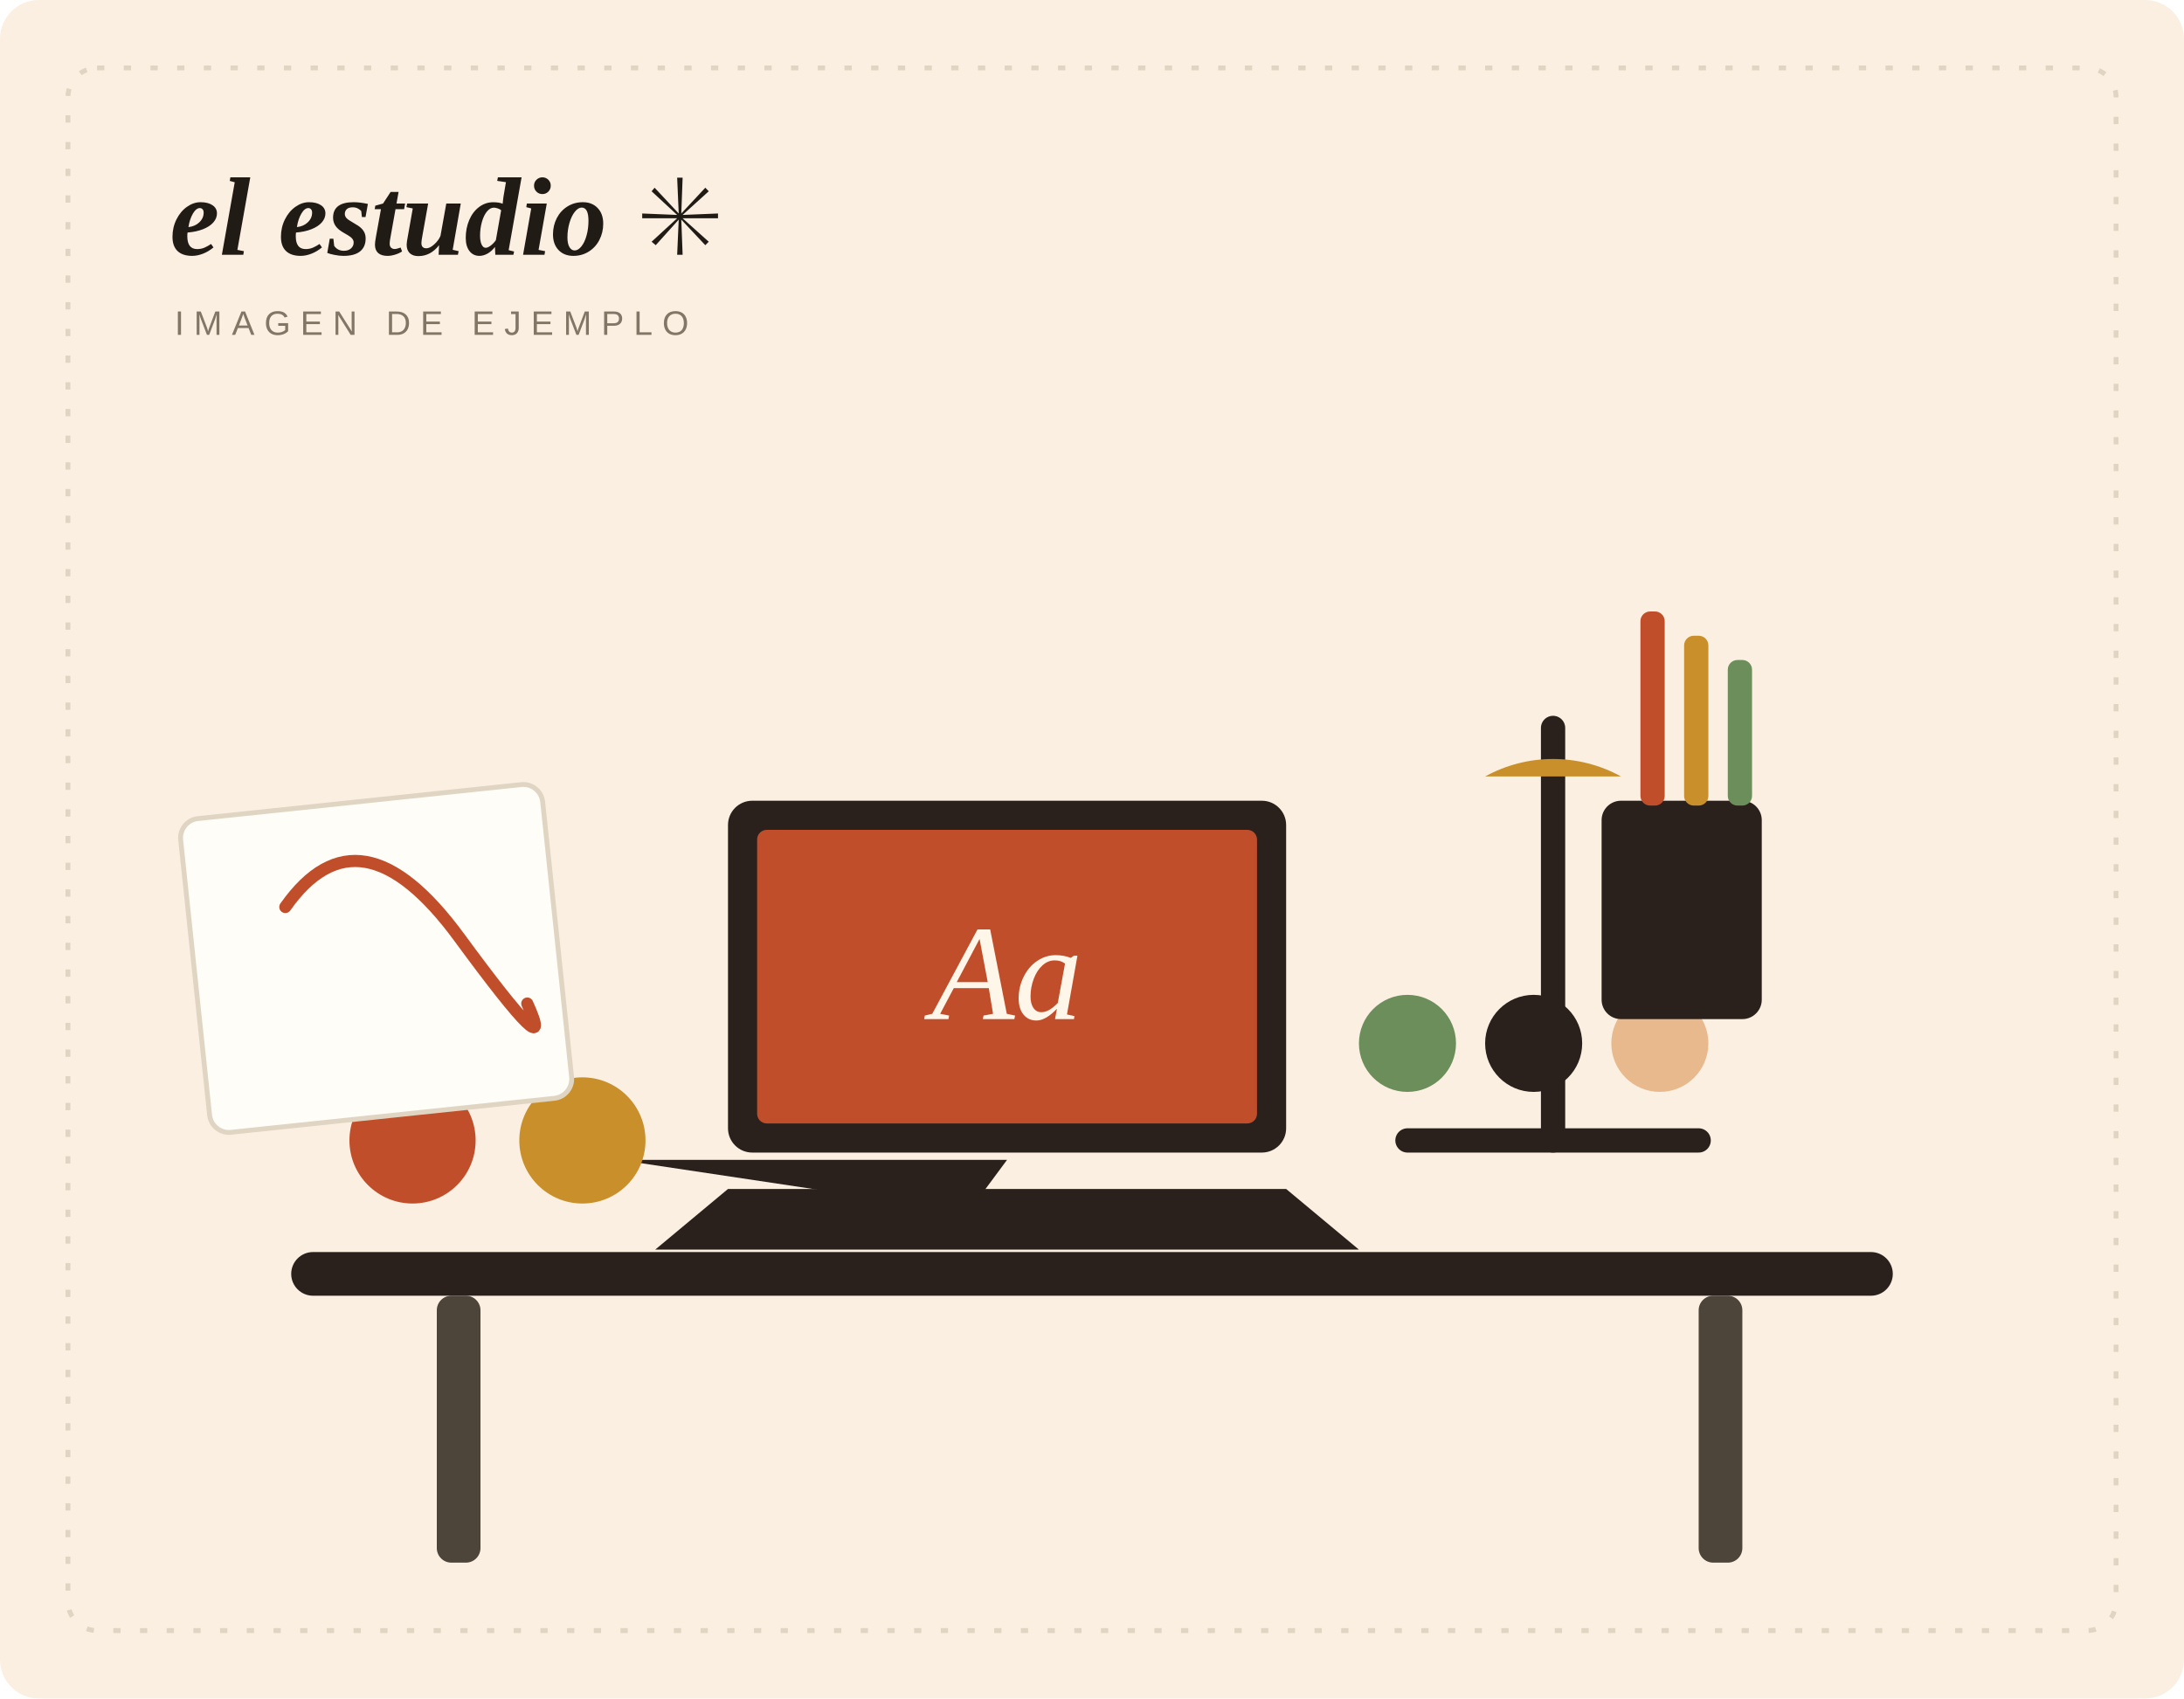
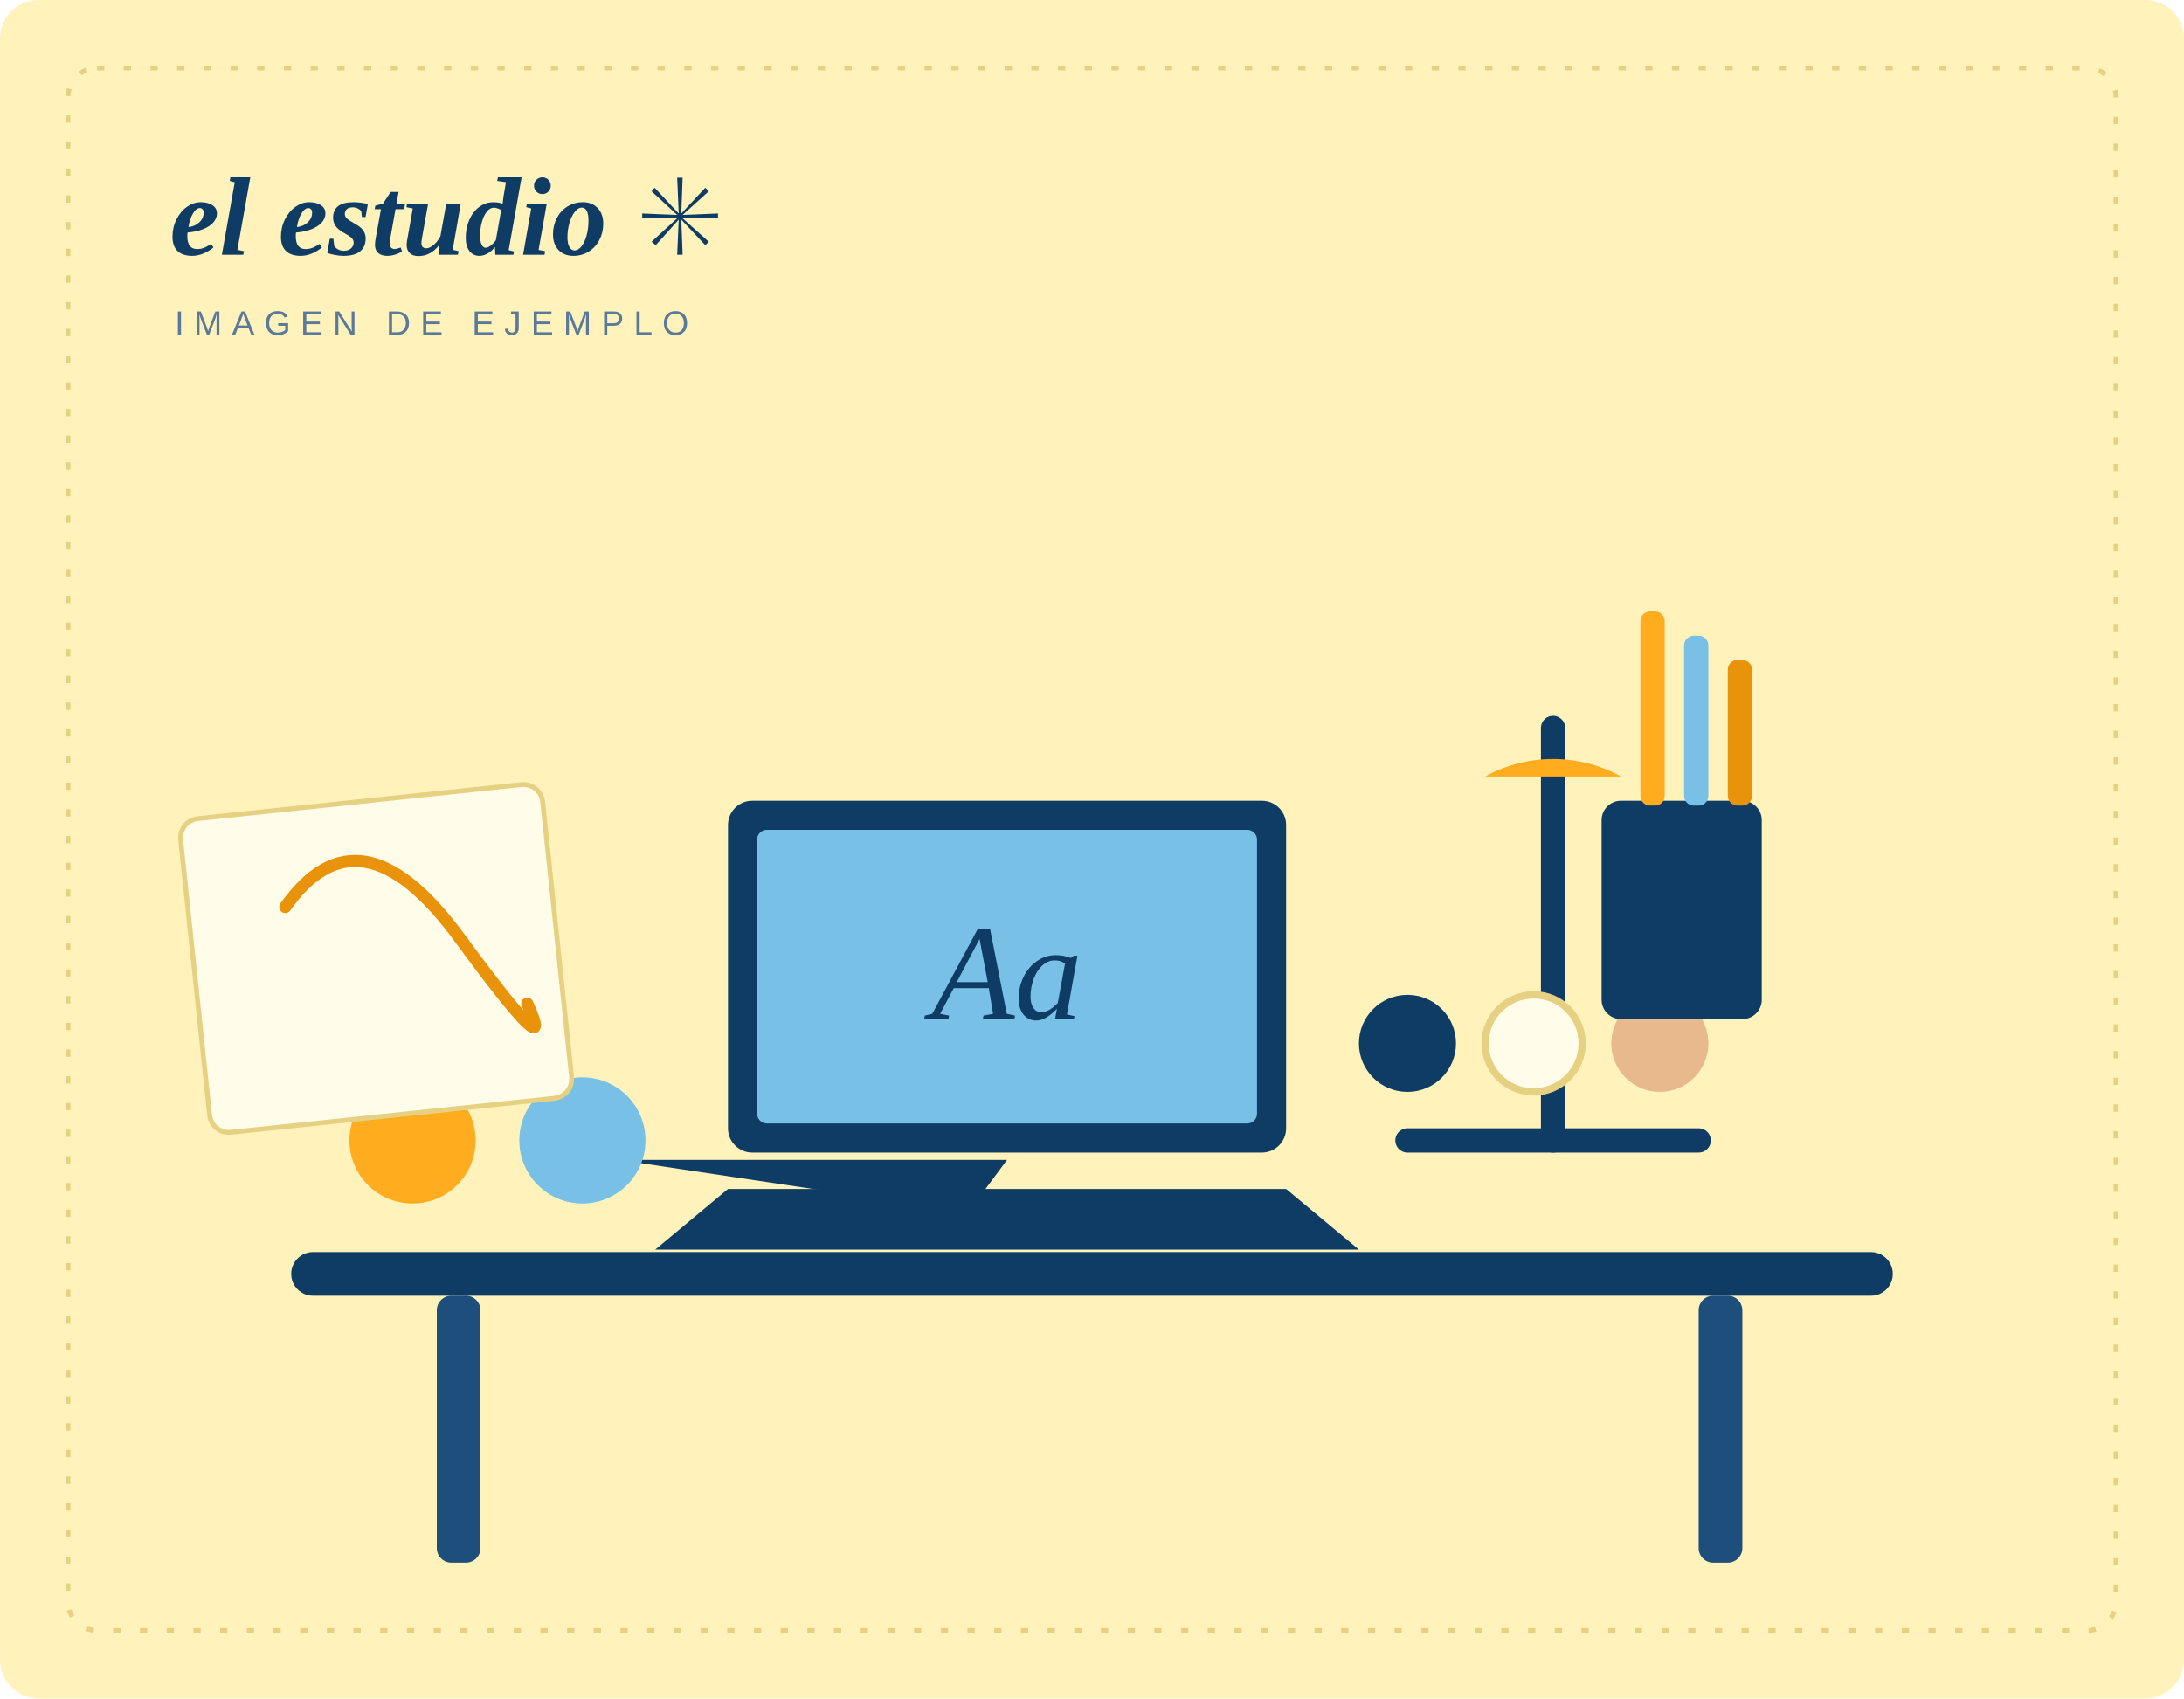
<svg xmlns="http://www.w3.org/2000/svg" viewBox="0 0 900 700" role="img" aria-label="Ilustración de ejemplo del estudio de diseño">
-   <rect width="900" height="700" rx="16" fill="#fbefe2" />
-   <rect x="28" y="28" width="844" height="644" rx="12" fill="none" stroke="#e0d5c2" stroke-width="2" stroke-dasharray="3 8" />
-   <text x="70" y="105" font-family="Georgia, 'Times New Roman', serif" font-style="italic" font-weight="600" font-size="46" fill="#211b15">el estudio ✳</text>
-   <text x="72" y="138" font-family="Arial, sans-serif" font-size="14" letter-spacing="4" fill="#827666">IMAGEN DE EJEMPLO</text>
-   <path d="M640 300 L640 470" stroke="#2a211c" stroke-width="10" stroke-linecap="round" />
-   <path d="M580 470 H700" stroke="#2a211c" stroke-width="10" stroke-linecap="round" />
-   <path d="M612 320 A58 58 0 0 1 668 320 Z" fill="#c98f2b" />
-   <rect x="300" y="330" width="230" height="145" rx="10" fill="#2a211c" />
-   <rect x="312" y="342" width="206" height="121" rx="4" fill="#c14e2b" />
-   <text x="415" y="420" font-family="Georgia, 'Times New Roman', serif" font-style="italic" font-size="56" fill="#fff6ea" text-anchor="middle">Aa</text>
-   <path d="M255 478 L415 478 L395 505 L435 505 Z" fill="#2a211c" />
-   <path d="M300 490 L530 490 L560 515 L270 515 Z" fill="#2a211c" />
-   <rect x="120" y="516" width="660" height="18" rx="9" fill="#2a211c" />
-   <rect x="180" y="534" width="18" height="110" rx="6" fill="#4d443a" />
-   <rect x="700" y="534" width="18" height="110" rx="6" fill="#4d443a" />
-   <circle cx="170" cy="470" r="26" fill="#c14e2b" />
-   <circle cx="240" cy="470" r="26" fill="#c98f2b" />
-   <circle cx="580" cy="430" r="20" fill="#6b8e5a" />
-   <circle cx="632" cy="430" r="20" fill="#2a211c" />
+   <rect width="900" height="700" rx="16" fill="#fff2bb" />
+   <rect x="28" y="28" width="844" height="644" rx="12" fill="none" stroke="#e6d183" stroke-width="2" stroke-dasharray="3 8" />
+   <text x="70" y="105" font-family="Georgia, 'Times New Roman', serif" font-style="italic" font-weight="600" font-size="46" fill="#0f3c65">el estudio ✳</text>
+   <text x="72" y="138" font-family="Arial, sans-serif" font-size="14" letter-spacing="4" fill="#5b7a99">IMAGEN DE EJEMPLO</text>
+   <path d="M640 300 L640 470" stroke="#0f3c65" stroke-width="10" stroke-linecap="round" />
+   <path d="M580 470 H700" stroke="#0f3c65" stroke-width="10" stroke-linecap="round" />
+   <path d="M612 320 A58 58 0 0 1 668 320 Z" fill="#ffac1e" />
+   <rect x="300" y="330" width="230" height="145" rx="10" fill="#0f3c65" />
+   <rect x="312" y="342" width="206" height="121" rx="4" fill="#78c0e6" />
+   <text x="415" y="420" font-family="Georgia, 'Times New Roman', serif" font-style="italic" font-size="56" fill="#0f3c65" text-anchor="middle">Aa</text>
+   <path d="M255 478 L415 478 L395 505 L435 505 Z" fill="#0f3c65" />
+   <path d="M300 490 L530 490 L560 515 L270 515 Z" fill="#0f3c65" />
+   <rect x="120" y="516" width="660" height="18" rx="9" fill="#0f3c65" />
+   <rect x="180" y="534" width="18" height="110" rx="6" fill="#1d4e7c" />
+   <rect x="700" y="534" width="18" height="110" rx="6" fill="#1d4e7c" />
+   <circle cx="170" cy="470" r="26" fill="#ffac1e" />
+   <circle cx="240" cy="470" r="26" fill="#78c0e6" />
+   <circle cx="580" cy="430" r="20" fill="#0f3c65" />
+   <circle cx="632" cy="430" r="20" fill="#fffce9" stroke="#e6d183" stroke-width="3" />
  <circle cx="684" cy="430" r="20" fill="#e9b98e" />
-   <rect x="660" y="330" width="66" height="90" rx="8" fill="#2a211c" />
-   <rect x="676" y="252" width="10" height="80" rx="4" fill="#c14e2b" />
-   <rect x="694" y="262" width="10" height="70" rx="4" fill="#c98f2b" />
-   <rect x="712" y="272" width="10" height="60" rx="4" fill="#6b8e5a" />
-   <rect x="80" y="330" width="150" height="130" rx="8" fill="#fffdf8" stroke="#e0d5c2" stroke-width="2" transform="rotate(-6 155 395)" />
-   <path d="M120 370 Q155 330 190 390 T215 420" fill="none" stroke="#c14e2b" stroke-width="5" stroke-linecap="round" transform="rotate(-6 155 395)" />
+   <rect x="660" y="330" width="66" height="90" rx="8" fill="#0f3c65" />
+   <rect x="676" y="252" width="10" height="80" rx="4" fill="#ffac1e" />
+   <rect x="694" y="262" width="10" height="70" rx="4" fill="#78c0e6" />
+   <rect x="712" y="272" width="10" height="60" rx="4" fill="#e8930a" />
+   <rect x="80" y="330" width="150" height="130" rx="8" fill="#fffce9" stroke="#e6d183" stroke-width="2" transform="rotate(-6 155 395)" />
+   <path d="M120 370 Q155 330 190 390 T215 420" fill="none" stroke="#e8930a" stroke-width="5" stroke-linecap="round" transform="rotate(-6 155 395)" />
</svg>
